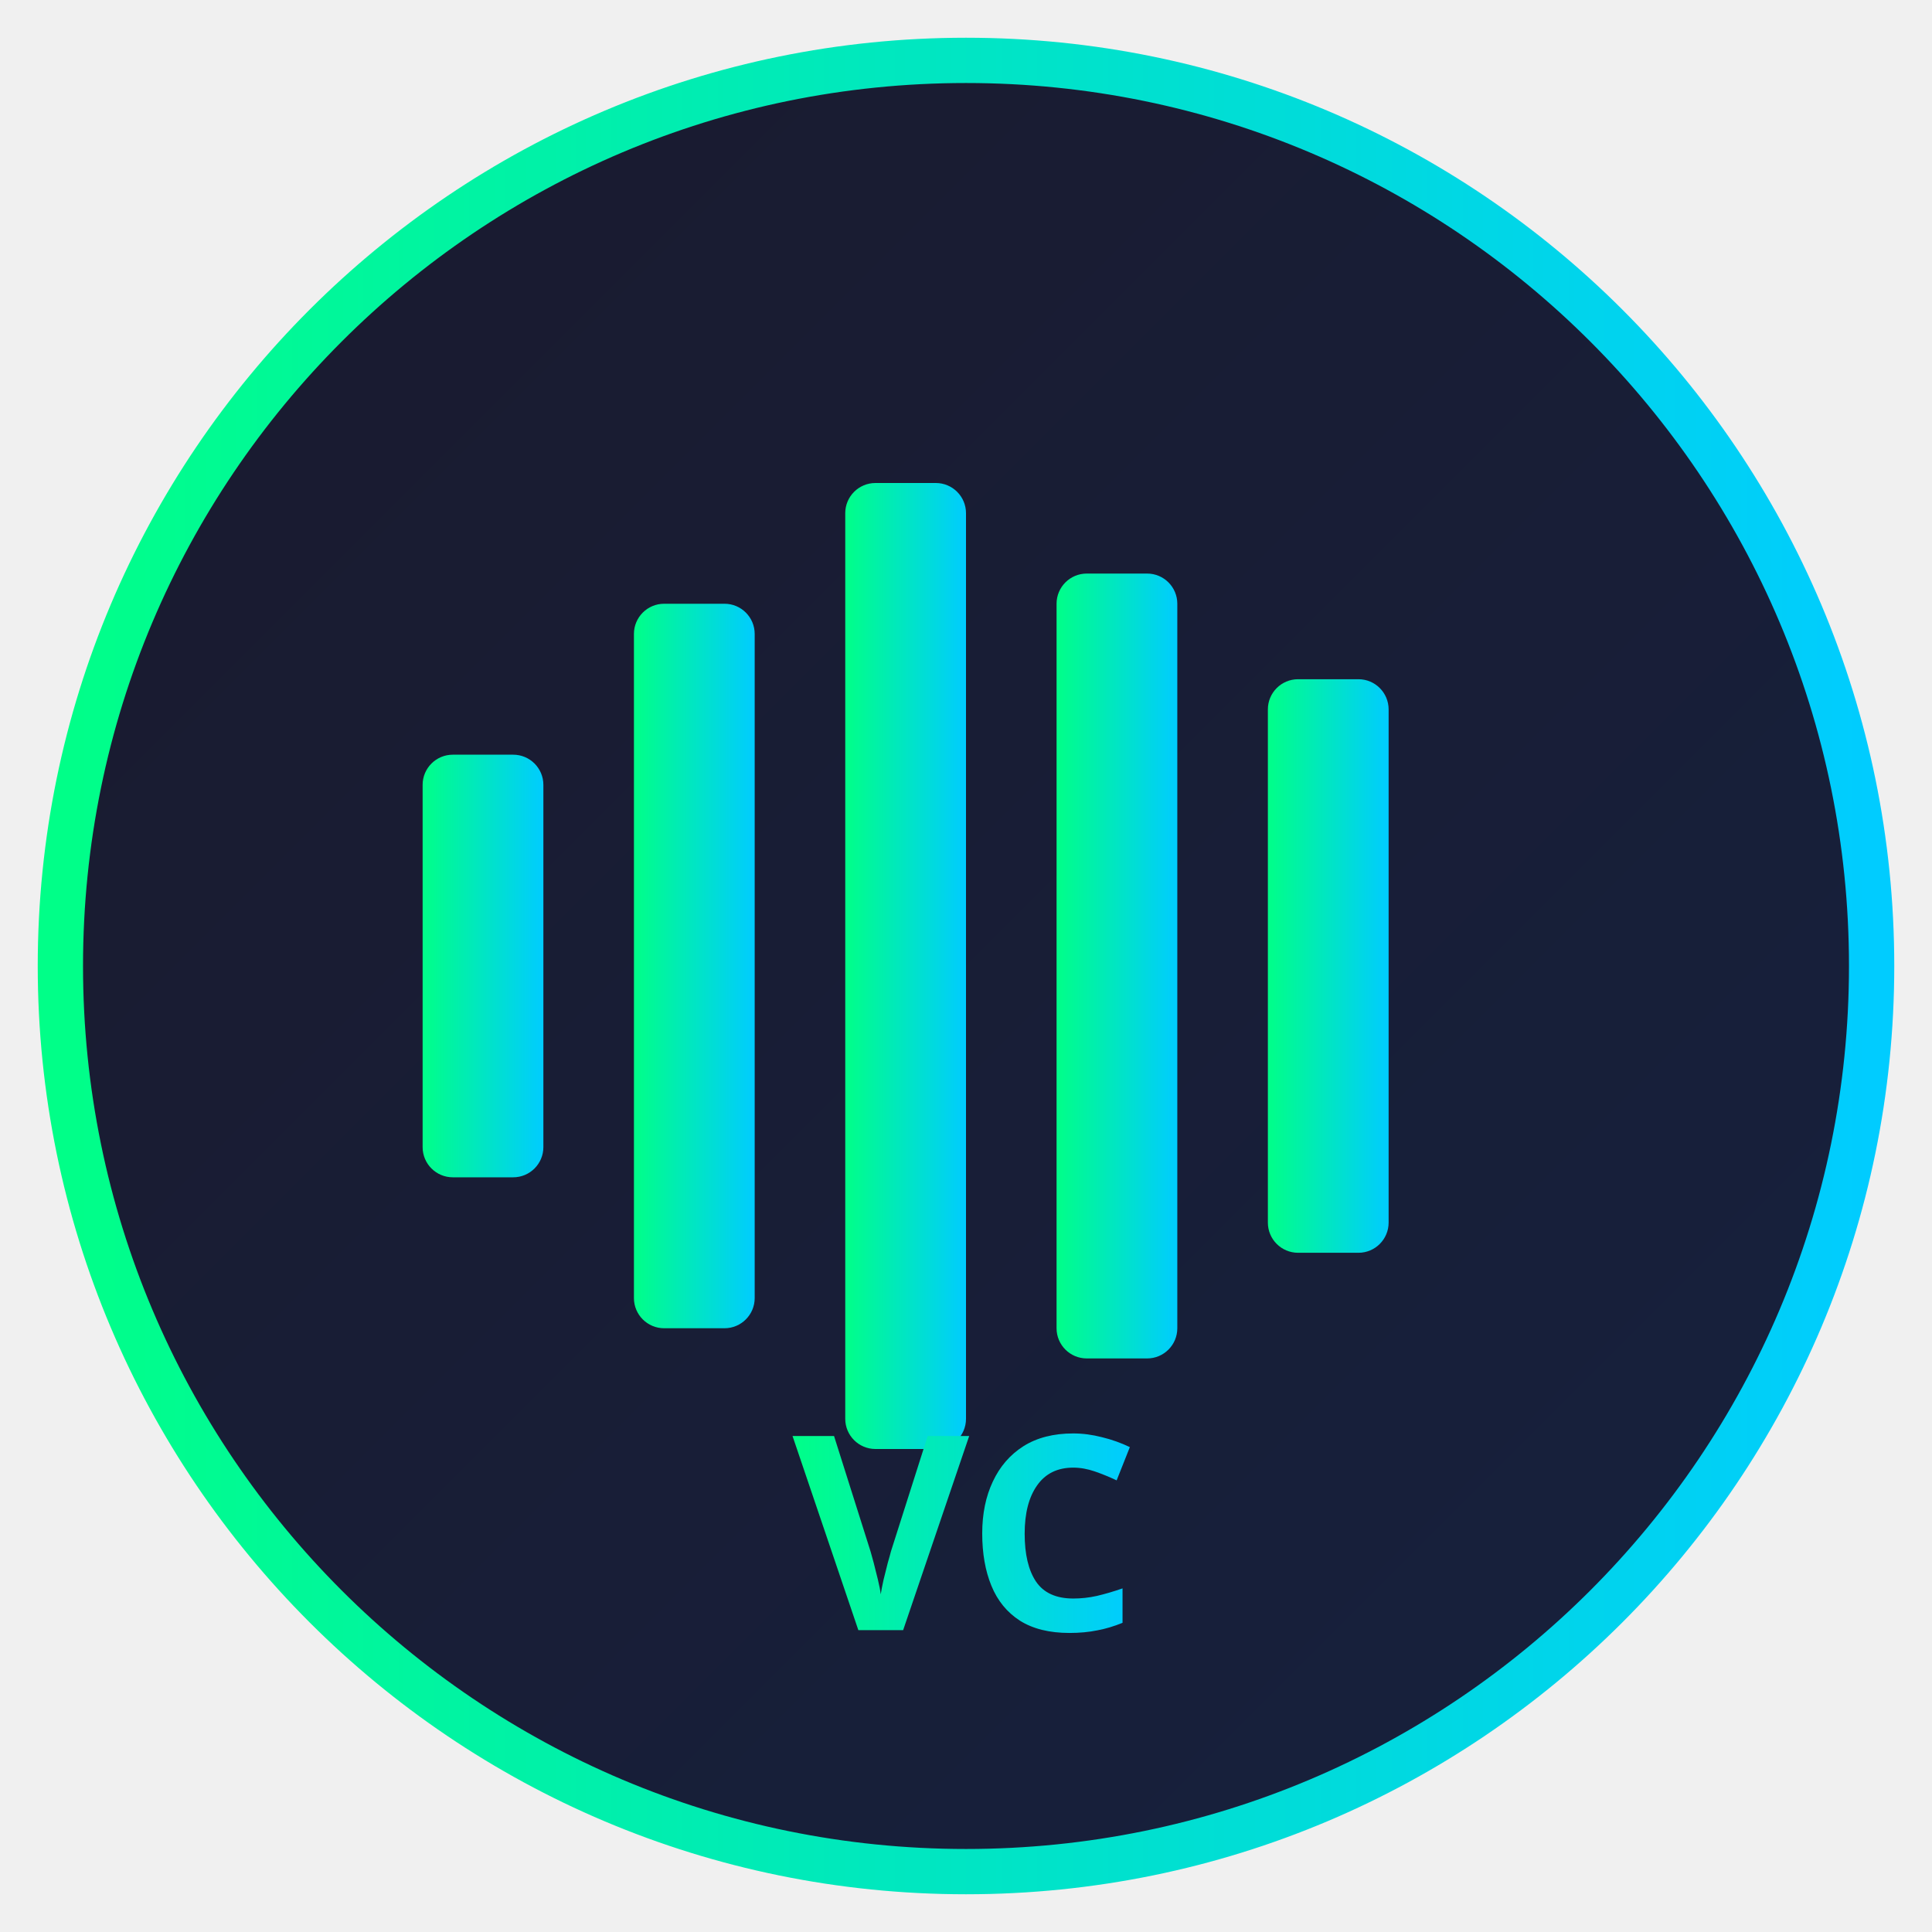
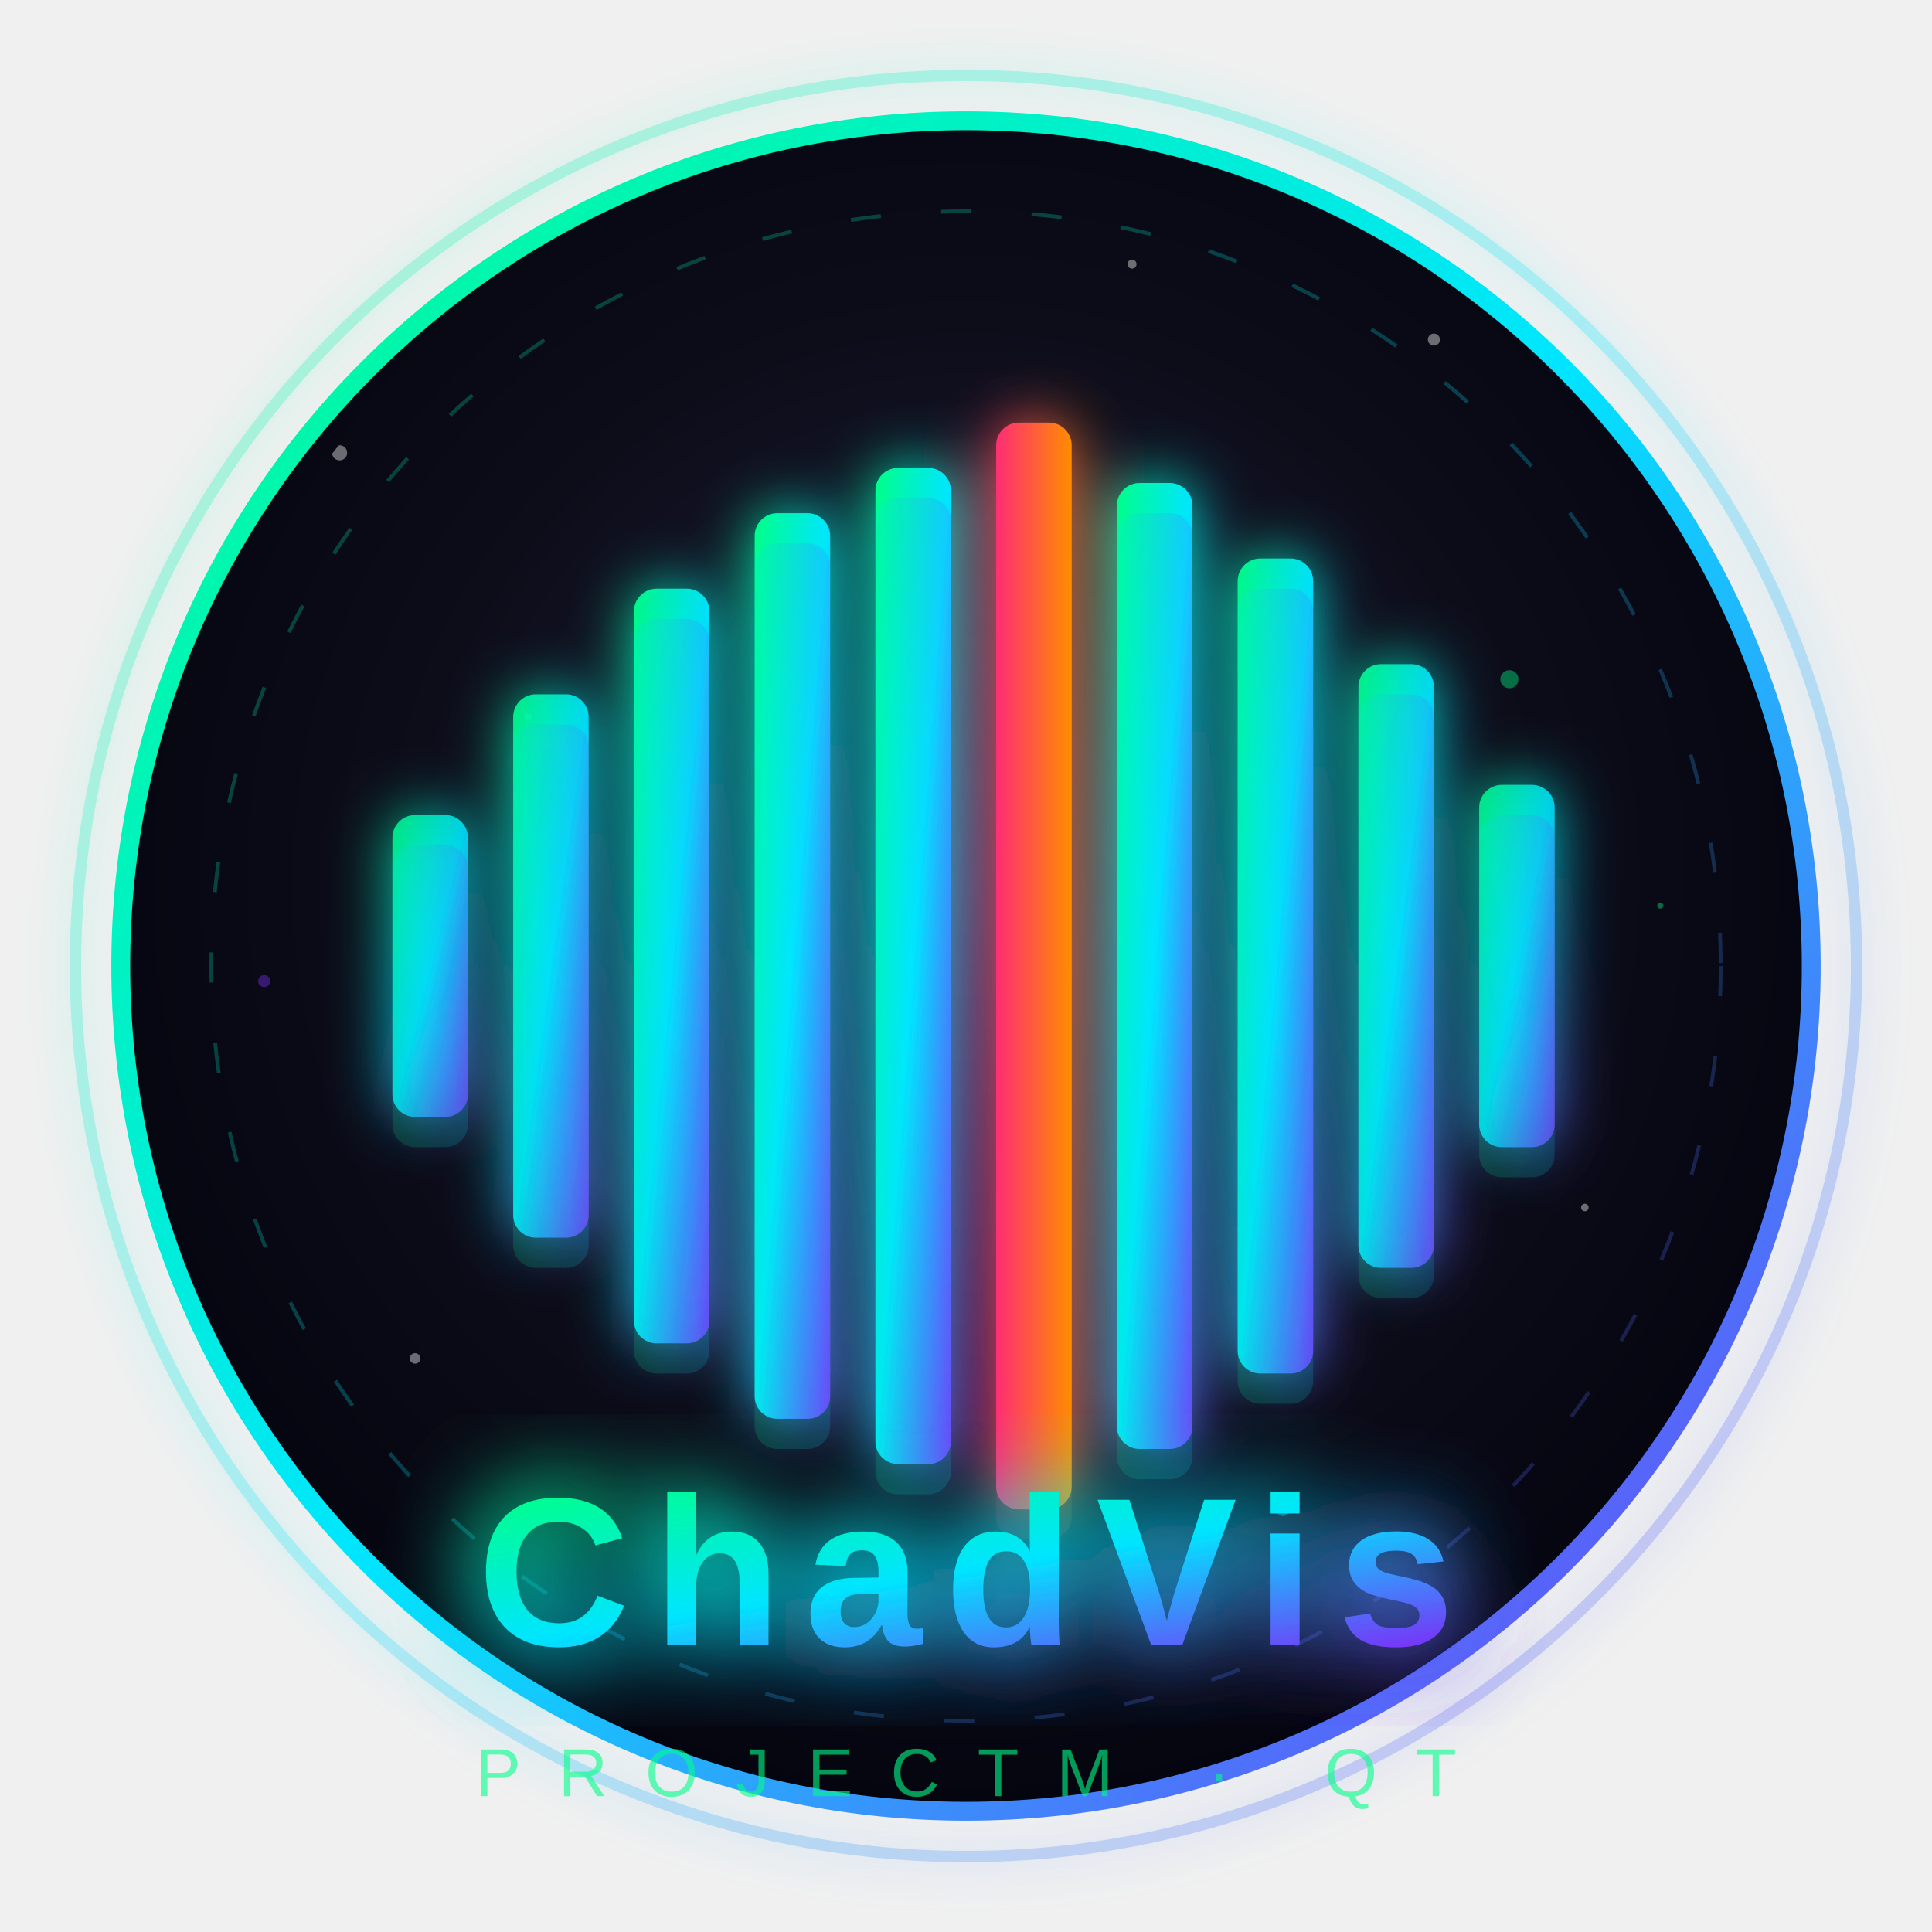
- <svg xmlns="http://www.w3.org/2000/svg" width="128" height="128" viewBox="0 0 128 128">
+ <svg xmlns="http://www.w3.org/2000/svg" width="256" height="256" viewBox="0 0 256 256">
  <defs>
-     <linearGradient id="bgGrad" x1="0%" y1="0%" x2="100%" y2="100%">
-       <stop offset="0%" style="stop-color:#1a1a2e;stop-opacity:1" />
-       <stop offset="100%" style="stop-color:#16213e;stop-opacity:1" />
+     <radialGradient id="bgRadial" cx="50%" cy="45%" r="55%">
+       <stop offset="0%" style="stop-color:#1e1e3a;stop-opacity:1" />
+       <stop offset="60%" style="stop-color:#0d0d1a;stop-opacity:1" />
+       <stop offset="100%" style="stop-color:#050510;stop-opacity:1" />
+     </radialGradient>
+     <linearGradient id="neonSweep" x1="0%" y1="0%" x2="100%" y2="100%">
+       <stop offset="0%" style="stop-color:#00ff88;stop-opacity:1" />
+       <stop offset="50%" style="stop-color:#00e5ff;stop-opacity:1" />
+       <stop offset="100%" style="stop-color:#7b2ff7;stop-opacity:1" />
    </linearGradient>
-     <linearGradient id="accentGrad" x1="0%" y1="0%" x2="100%" y2="0%">
-       <stop offset="0%" style="stop-color:#00ff88;stop-opacity:1" />
-       <stop offset="100%" style="stop-color:#00ccff;stop-opacity:1" />
+     <linearGradient id="hotAccent" x1="0%" y1="0%" x2="100%" y2="0%">
+       <stop offset="0%" style="stop-color:#ff2d75;stop-opacity:1" />
+       <stop offset="100%" style="stop-color:#ff8c00;stop-opacity:1" />
    </linearGradient>
+     <filter id="glow" x="-50%" y="-50%" width="200%" height="200%">
+       <feGaussianBlur stdDeviation="4" result="blur" />
+       <feComposite in="SourceGraphic" in2="blur" operator="over" />
+     </filter>
+     <filter id="textGlow" x="-50%" y="-50%" width="200%" height="200%">
+       <feGaussianBlur stdDeviation="6" result="blur" />
+       <feMerge>
+         <feMergeNode in="blur" />
+         <feMergeNode in="blur" />
+         <feMergeNode in="SourceGraphic" />
+       </feMerge>
+     </filter>
+     <filter id="ringGlow" x="-20%" y="-20%" width="140%" height="140%">
+       <feGaussianBlur stdDeviation="3" result="blur" />
+       <feMerge>
+         <feMergeNode in="blur" />
+         <feMergeNode in="SourceGraphic" />
+       </feMerge>
+     </filter>
+     <clipPath id="circleClip">
+       <circle cx="128" cy="128" r="108" />
+     </clipPath>
  </defs>
-   <circle cx="64" cy="64" r="60" fill="url(#bgGrad)" stroke="url(#accentGrad)" stroke-width="3" />
-   <g fill="url(#accentGrad)">
-     <rect x="28" y="50" width="8" height="28" rx="2">
-       <animate attributeName="height" values="28;45;20;35;28" dur="0.8s" repeatCount="indefinite" />
-       <animate attributeName="y" values="50;42;54;46;50" dur="0.8s" repeatCount="indefinite" />
+   <circle cx="128" cy="128" r="118" fill="none" stroke="url(#neonSweep)" stroke-width="1.5" opacity="0.3" filter="url(#ringGlow)" />
+   <circle cx="128" cy="128" r="112" fill="url(#bgRadial)" stroke="url(#neonSweep)" stroke-width="2.5" />
+   <circle cx="128" cy="128" r="100" fill="none" stroke="url(#neonSweep)" stroke-width="0.5" opacity="0.25" stroke-dasharray="4 8" />
+   <g clip-path="url(#circleClip)" opacity="0.4">
+     <circle cx="45" cy="60" r="1" fill="#ffffff" />
+     <circle cx="190" cy="45" r="0.8" fill="#ffffff" />
+     <circle cx="80" cy="30" r="0.6" fill="#ffffff" />
+     <circle cx="200" cy="90" r="1.2" fill="#00ff88" />
+     <circle cx="55" cy="180" r="0.7" fill="#ffffff" />
+     <circle cx="170" cy="200" r="0.9" fill="#00e5ff" />
+     <circle cx="210" cy="160" r="0.5" fill="#ffffff" />
+     <circle cx="35" cy="130" r="0.8" fill="#7b2ff7" />
+     <circle cx="150" cy="35" r="0.6" fill="#ffffff" />
+     <circle cx="100" cy="210" r="1" fill="#ffffff" />
+     <circle cx="220" cy="120" r="0.4" fill="#00ff88" />
+     <circle cx="70" cy="95" r="0.5" fill="#ffffff" />
+   </g>
+   <g clip-path="url(#circleClip)" filter="url(#glow)">
+     <rect x="52" y="108" width="10" height="40" rx="3" fill="url(#neonSweep)" opacity="0.85">
+       <animate attributeName="height" values="40;62;28;50;40" dur="1.1s" repeatCount="indefinite" />
+       <animate attributeName="y" values="108;97;114;103;108" dur="1.1s" repeatCount="indefinite" />
    </rect>
-     <rect x="42" y="40" width="8" height="48" rx="2">
-       <animate attributeName="height" values="48;30;55;38;48" dur="0.6s" repeatCount="indefinite" />
-       <animate attributeName="y" values="40;49;36;45;40" dur="0.6s" repeatCount="indefinite" />
+     <rect x="68" y="92" width="10" height="72" rx="3" fill="url(#neonSweep)" opacity="0.9">
+       <animate attributeName="height" values="72;45;85;55;72" dur="0.8s" repeatCount="indefinite" />
+       <animate attributeName="y" values="92;105;85;100;92" dur="0.8s" repeatCount="indefinite" />
    </rect>
-     <rect x="56" y="32" width="8" height="64" rx="2">
-       <animate attributeName="height" values="64;45;70;50;64" dur="0.7s" repeatCount="indefinite" />
-       <animate attributeName="y" values="32;42;29;39;32" dur="0.7s" repeatCount="indefinite" />
+     <rect x="84" y="78" width="10" height="100" rx="3" fill="url(#neonSweep)" opacity="0.95">
+       <animate attributeName="height" values="100;65;110;75;100" dur="0.7s" repeatCount="indefinite" />
+       <animate attributeName="y" values="78;95;73;90;78" dur="0.7s" repeatCount="indefinite" />
    </rect>
-     <rect x="70" y="38" width="8" height="52" rx="2">
-       <animate attributeName="height" values="52;65;40;58;52" dur="0.5s" repeatCount="indefinite" />
-       <animate attributeName="y" values="38;31;44;35;38" dur="0.5s" repeatCount="indefinite" />
+     <rect x="100" y="68" width="10" height="120" rx="3" fill="url(#neonSweep)">
+       <animate attributeName="height" values="120;80;130;90;120" dur="0.6s" repeatCount="indefinite" />
+       <animate attributeName="y" values="68;88;63;83;68" dur="0.6s" repeatCount="indefinite" />
    </rect>
-     <rect x="84" y="45" width="8" height="38" rx="2">
-       <animate attributeName="height" values="38;25;48;32;38" dur="0.9s" repeatCount="indefinite" />
-       <animate attributeName="y" values="45;52;40;48;45" dur="0.9s" repeatCount="indefinite" />
+     <rect x="116" y="62" width="10" height="132" rx="3" fill="url(#neonSweep)">
+       <animate attributeName="height" values="132;90;140;95;132" dur="0.55s" repeatCount="indefinite" />
+       <animate attributeName="y" values="62;83;58;80;62" dur="0.55s" repeatCount="indefinite" />
+     </rect>
+     <rect x="132" y="56" width="10" height="144" rx="3" fill="url(#hotAccent)">
+       <animate attributeName="height" values="144;100;150;105;144" dur="0.5s" repeatCount="indefinite" />
+       <animate attributeName="y" values="56;78;53;75;56" dur="0.5s" repeatCount="indefinite" />
+     </rect>
+     <rect x="148" y="64" width="10" height="128" rx="3" fill="url(#neonSweep)">
+       <animate attributeName="height" values="128;85;135;92;128" dur="0.58s" repeatCount="indefinite" />
+       <animate attributeName="y" values="64;85;60;82;64" dur="0.58s" repeatCount="indefinite" />
+     </rect>
+     <rect x="164" y="74" width="10" height="108" rx="3" fill="url(#neonSweep)" opacity="0.95">
+       <animate attributeName="height" values="108;70;118;78;108" dur="0.65s" repeatCount="indefinite" />
+       <animate attributeName="y" values="74;93;69;89;74" dur="0.65s" repeatCount="indefinite" />
+     </rect>
+     <rect x="180" y="88" width="10" height="80" rx="3" fill="url(#neonSweep)" opacity="0.9">
+       <animate attributeName="height" values="80;50;92;58;80" dur="0.75s" repeatCount="indefinite" />
+       <animate attributeName="y" values="88;103;82;99;88" dur="0.75s" repeatCount="indefinite" />
+     </rect>
+     <rect x="196" y="104" width="10" height="48" rx="3" fill="url(#neonSweep)" opacity="0.85">
+       <animate attributeName="height" values="48;30;58;35;48" dur="0.95s" repeatCount="indefinite" />
+       <animate attributeName="y" values="104;113;99;110;104" dur="0.95s" repeatCount="indefinite" />
    </rect>
  </g>
-   <text x="64" y="108" font-family="sans-serif" font-size="18" font-weight="bold" fill="url(#accentGrad)" text-anchor="middle">VC</text>
+   <g clip-path="url(#circleClip)" opacity="0.15" transform="translate(0, 260) scale(1, -1)">
+     <rect x="52" y="108" width="10" height="40" rx="3" fill="url(#neonSweep)">
+       <animate attributeName="height" values="40;62;28;50;40" dur="1.1s" repeatCount="indefinite" />
+       <animate attributeName="y" values="108;97;114;103;108" dur="1.1s" repeatCount="indefinite" />
+     </rect>
+     <rect x="68" y="92" width="10" height="72" rx="3" fill="url(#neonSweep)">
+       <animate attributeName="height" values="72;45;85;55;72" dur="0.8s" repeatCount="indefinite" />
+       <animate attributeName="y" values="92;105;85;100;92" dur="0.8s" repeatCount="indefinite" />
+     </rect>
+     <rect x="84" y="78" width="10" height="100" rx="3" fill="url(#neonSweep)">
+       <animate attributeName="height" values="100;65;110;75;100" dur="0.7s" repeatCount="indefinite" />
+       <animate attributeName="y" values="78;95;73;90;78" dur="0.7s" repeatCount="indefinite" />
+     </rect>
+     <rect x="100" y="68" width="10" height="120" rx="3" fill="url(#neonSweep)">
+       <animate attributeName="height" values="120;80;130;90;120" dur="0.6s" repeatCount="indefinite" />
+       <animate attributeName="y" values="68;88;63;83;68" dur="0.6s" repeatCount="indefinite" />
+     </rect>
+     <rect x="116" y="62" width="10" height="132" rx="3" fill="url(#neonSweep)">
+       <animate attributeName="height" values="132;90;140;95;132" dur="0.55s" repeatCount="indefinite" />
+       <animate attributeName="y" values="62;83;58;80;62" dur="0.55s" repeatCount="indefinite" />
+     </rect>
+     <rect x="132" y="56" width="10" height="144" rx="3" fill="url(#hotAccent)">
+       <animate attributeName="height" values="144;100;150;105;144" dur="0.5s" repeatCount="indefinite" />
+       <animate attributeName="y" values="56;78;53;75;56" dur="0.5s" repeatCount="indefinite" />
+     </rect>
+     <rect x="148" y="64" width="10" height="128" rx="3" fill="url(#neonSweep)">
+       <animate attributeName="height" values="128;85;135;92;128" dur="0.58s" repeatCount="indefinite" />
+       <animate attributeName="y" values="64;85;60;82;64" dur="0.58s" repeatCount="indefinite" />
+     </rect>
+     <rect x="164" y="74" width="10" height="108" rx="3" fill="url(#neonSweep)">
+       <animate attributeName="height" values="108;70;118;78;108" dur="0.65s" repeatCount="indefinite" />
+       <animate attributeName="y" values="74;93;69;89;74" dur="0.65s" repeatCount="indefinite" />
+     </rect>
+     <rect x="180" y="88" width="10" height="80" rx="3" fill="url(#neonSweep)">
+       <animate attributeName="height" values="80;50;92;58;80" dur="0.75s" repeatCount="indefinite" />
+       <animate attributeName="y" values="88;103;82;99;88" dur="0.75s" repeatCount="indefinite" />
+     </rect>
+     <rect x="196" y="104" width="10" height="48" rx="3" fill="url(#neonSweep)">
+       <animate attributeName="height" values="48;30;58;35;48" dur="0.95s" repeatCount="indefinite" />
+       <animate attributeName="y" values="104;113;99;110;104" dur="0.95s" repeatCount="indefinite" />
+     </rect>
+   </g>
+   <text x="128" y="218" font-family="'Segoe UI', 'Helvetica Neue', Arial, sans-serif" font-size="28" font-weight="800" letter-spacing="3" fill="url(#neonSweep)" text-anchor="middle" filter="url(#textGlow)">ChadVis</text>
+   <text x="128" y="238" font-family="'Segoe UI', 'Helvetica Neue', Arial, sans-serif" font-size="9" font-weight="400" letter-spacing="5" fill="#00ff88" text-anchor="middle" opacity="0.6">PROJECTM · QT</text>
</svg>
